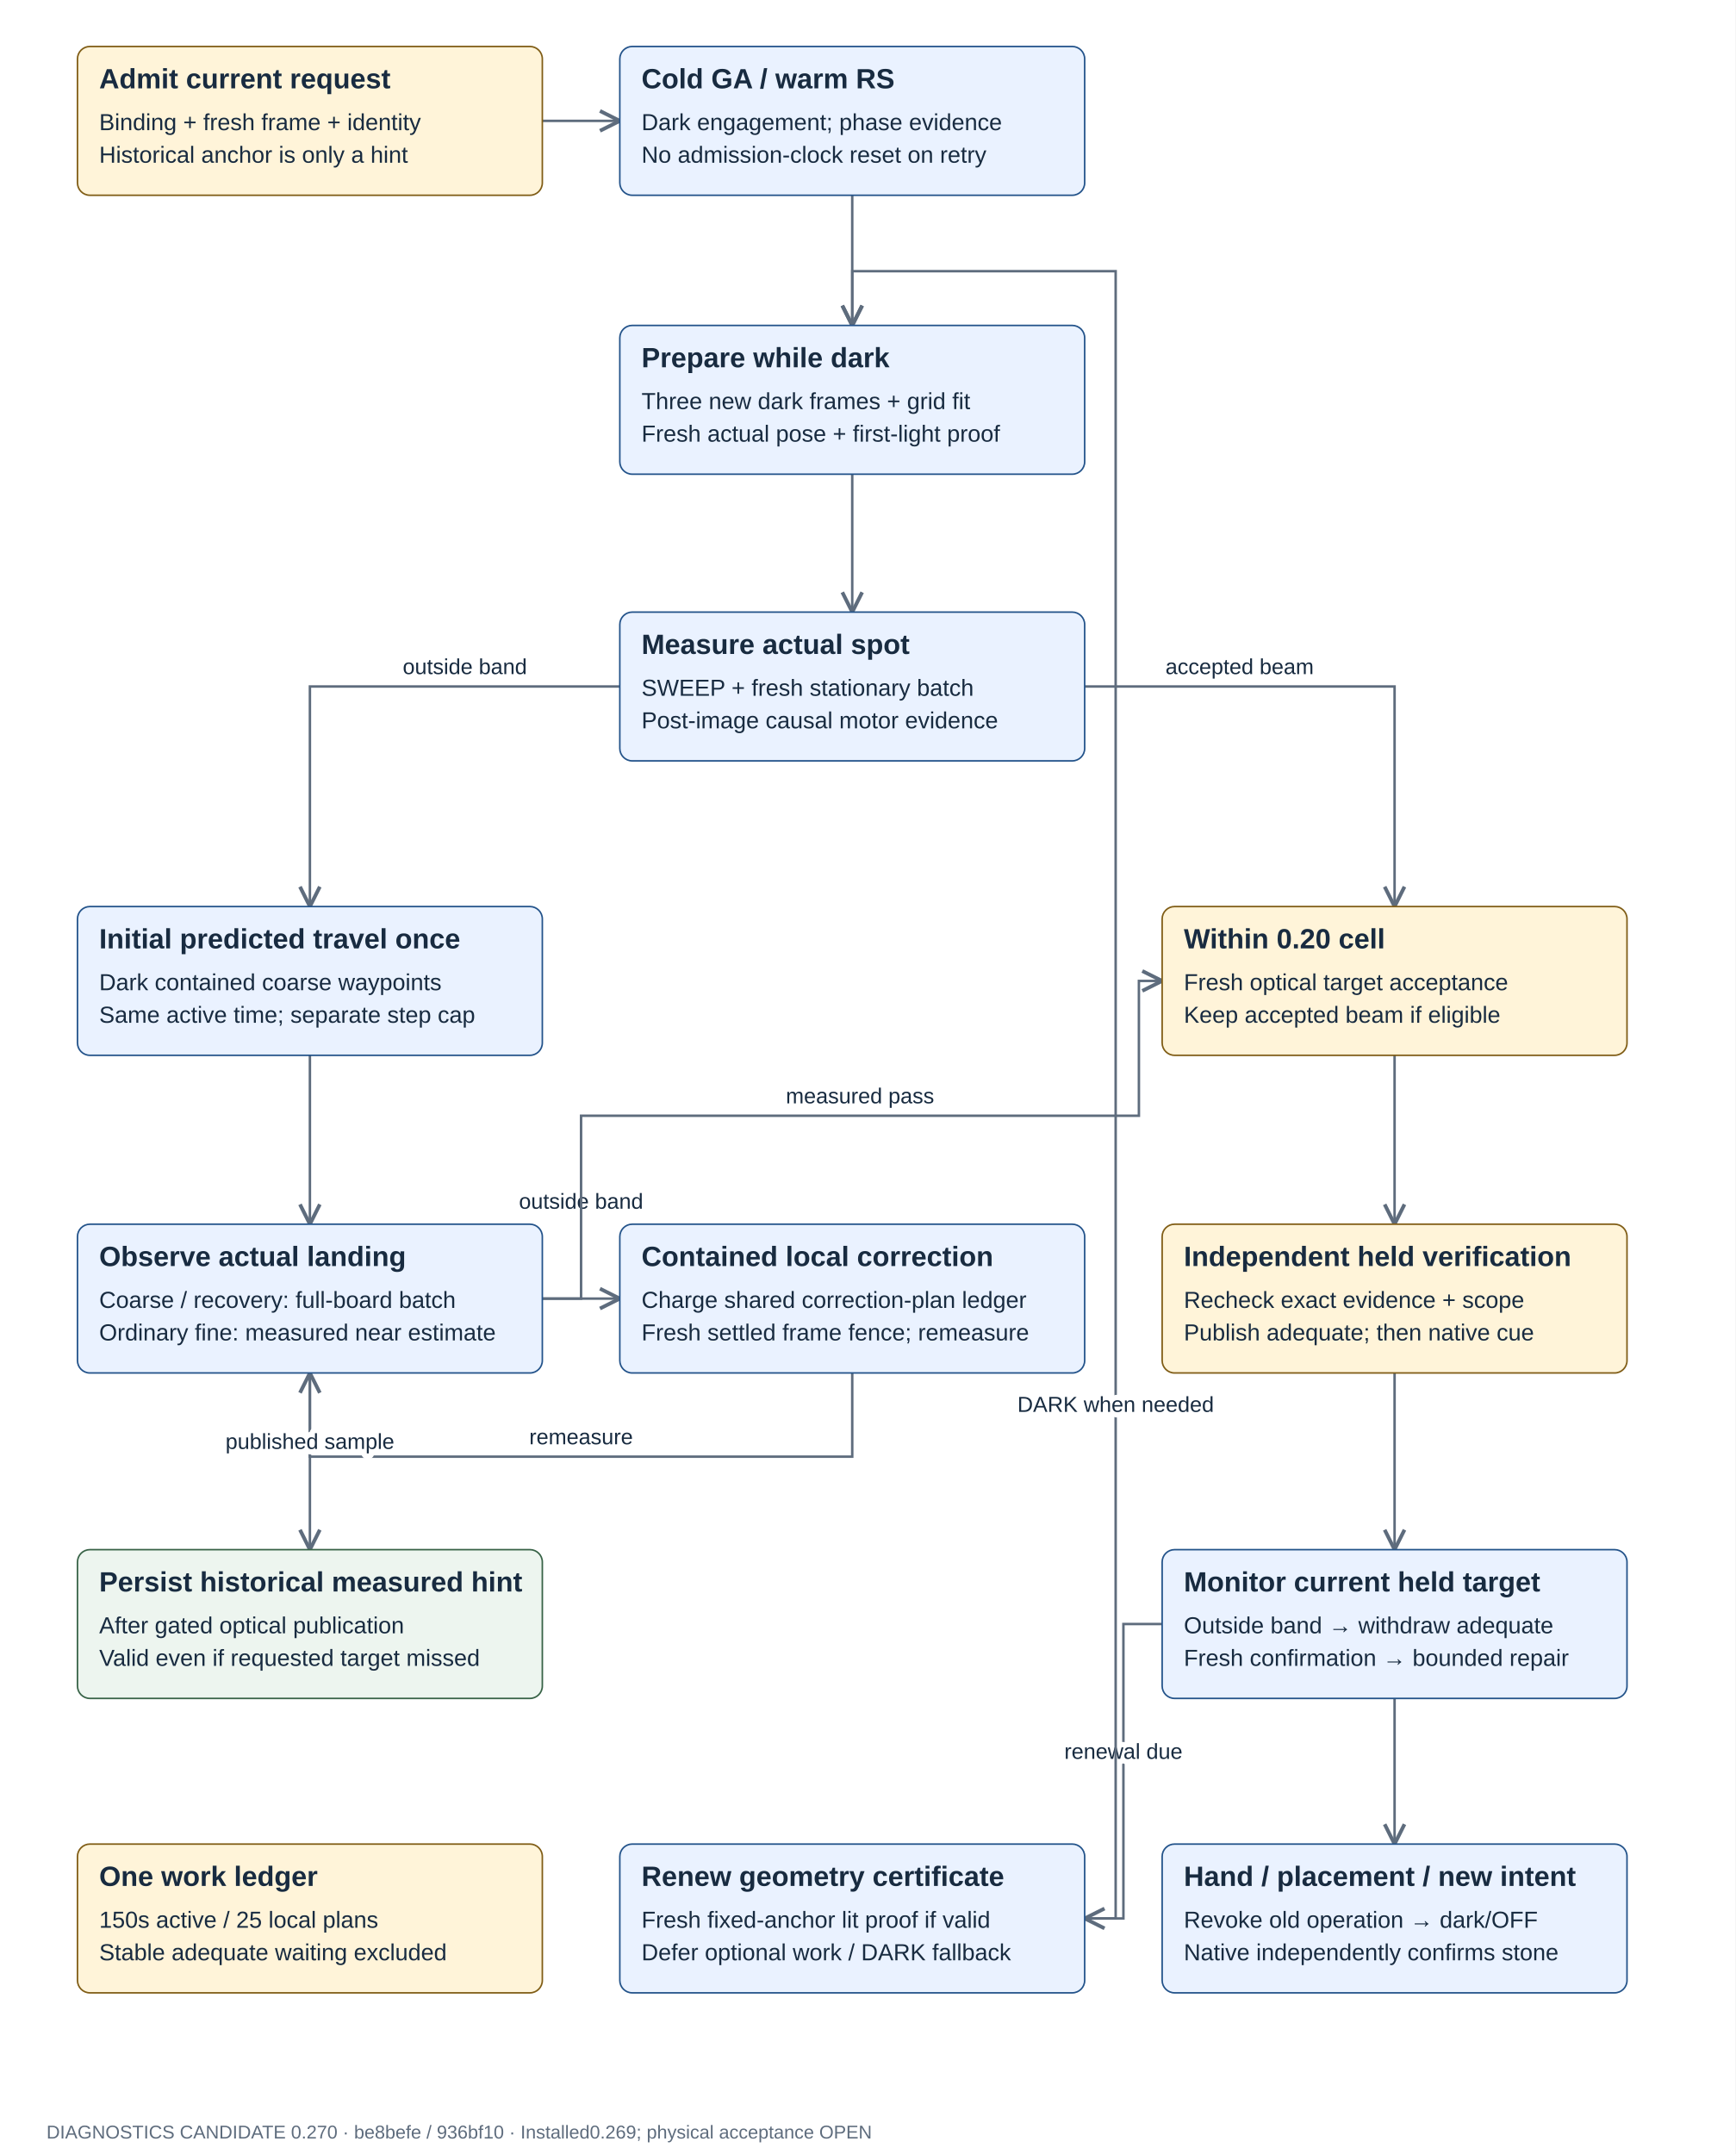
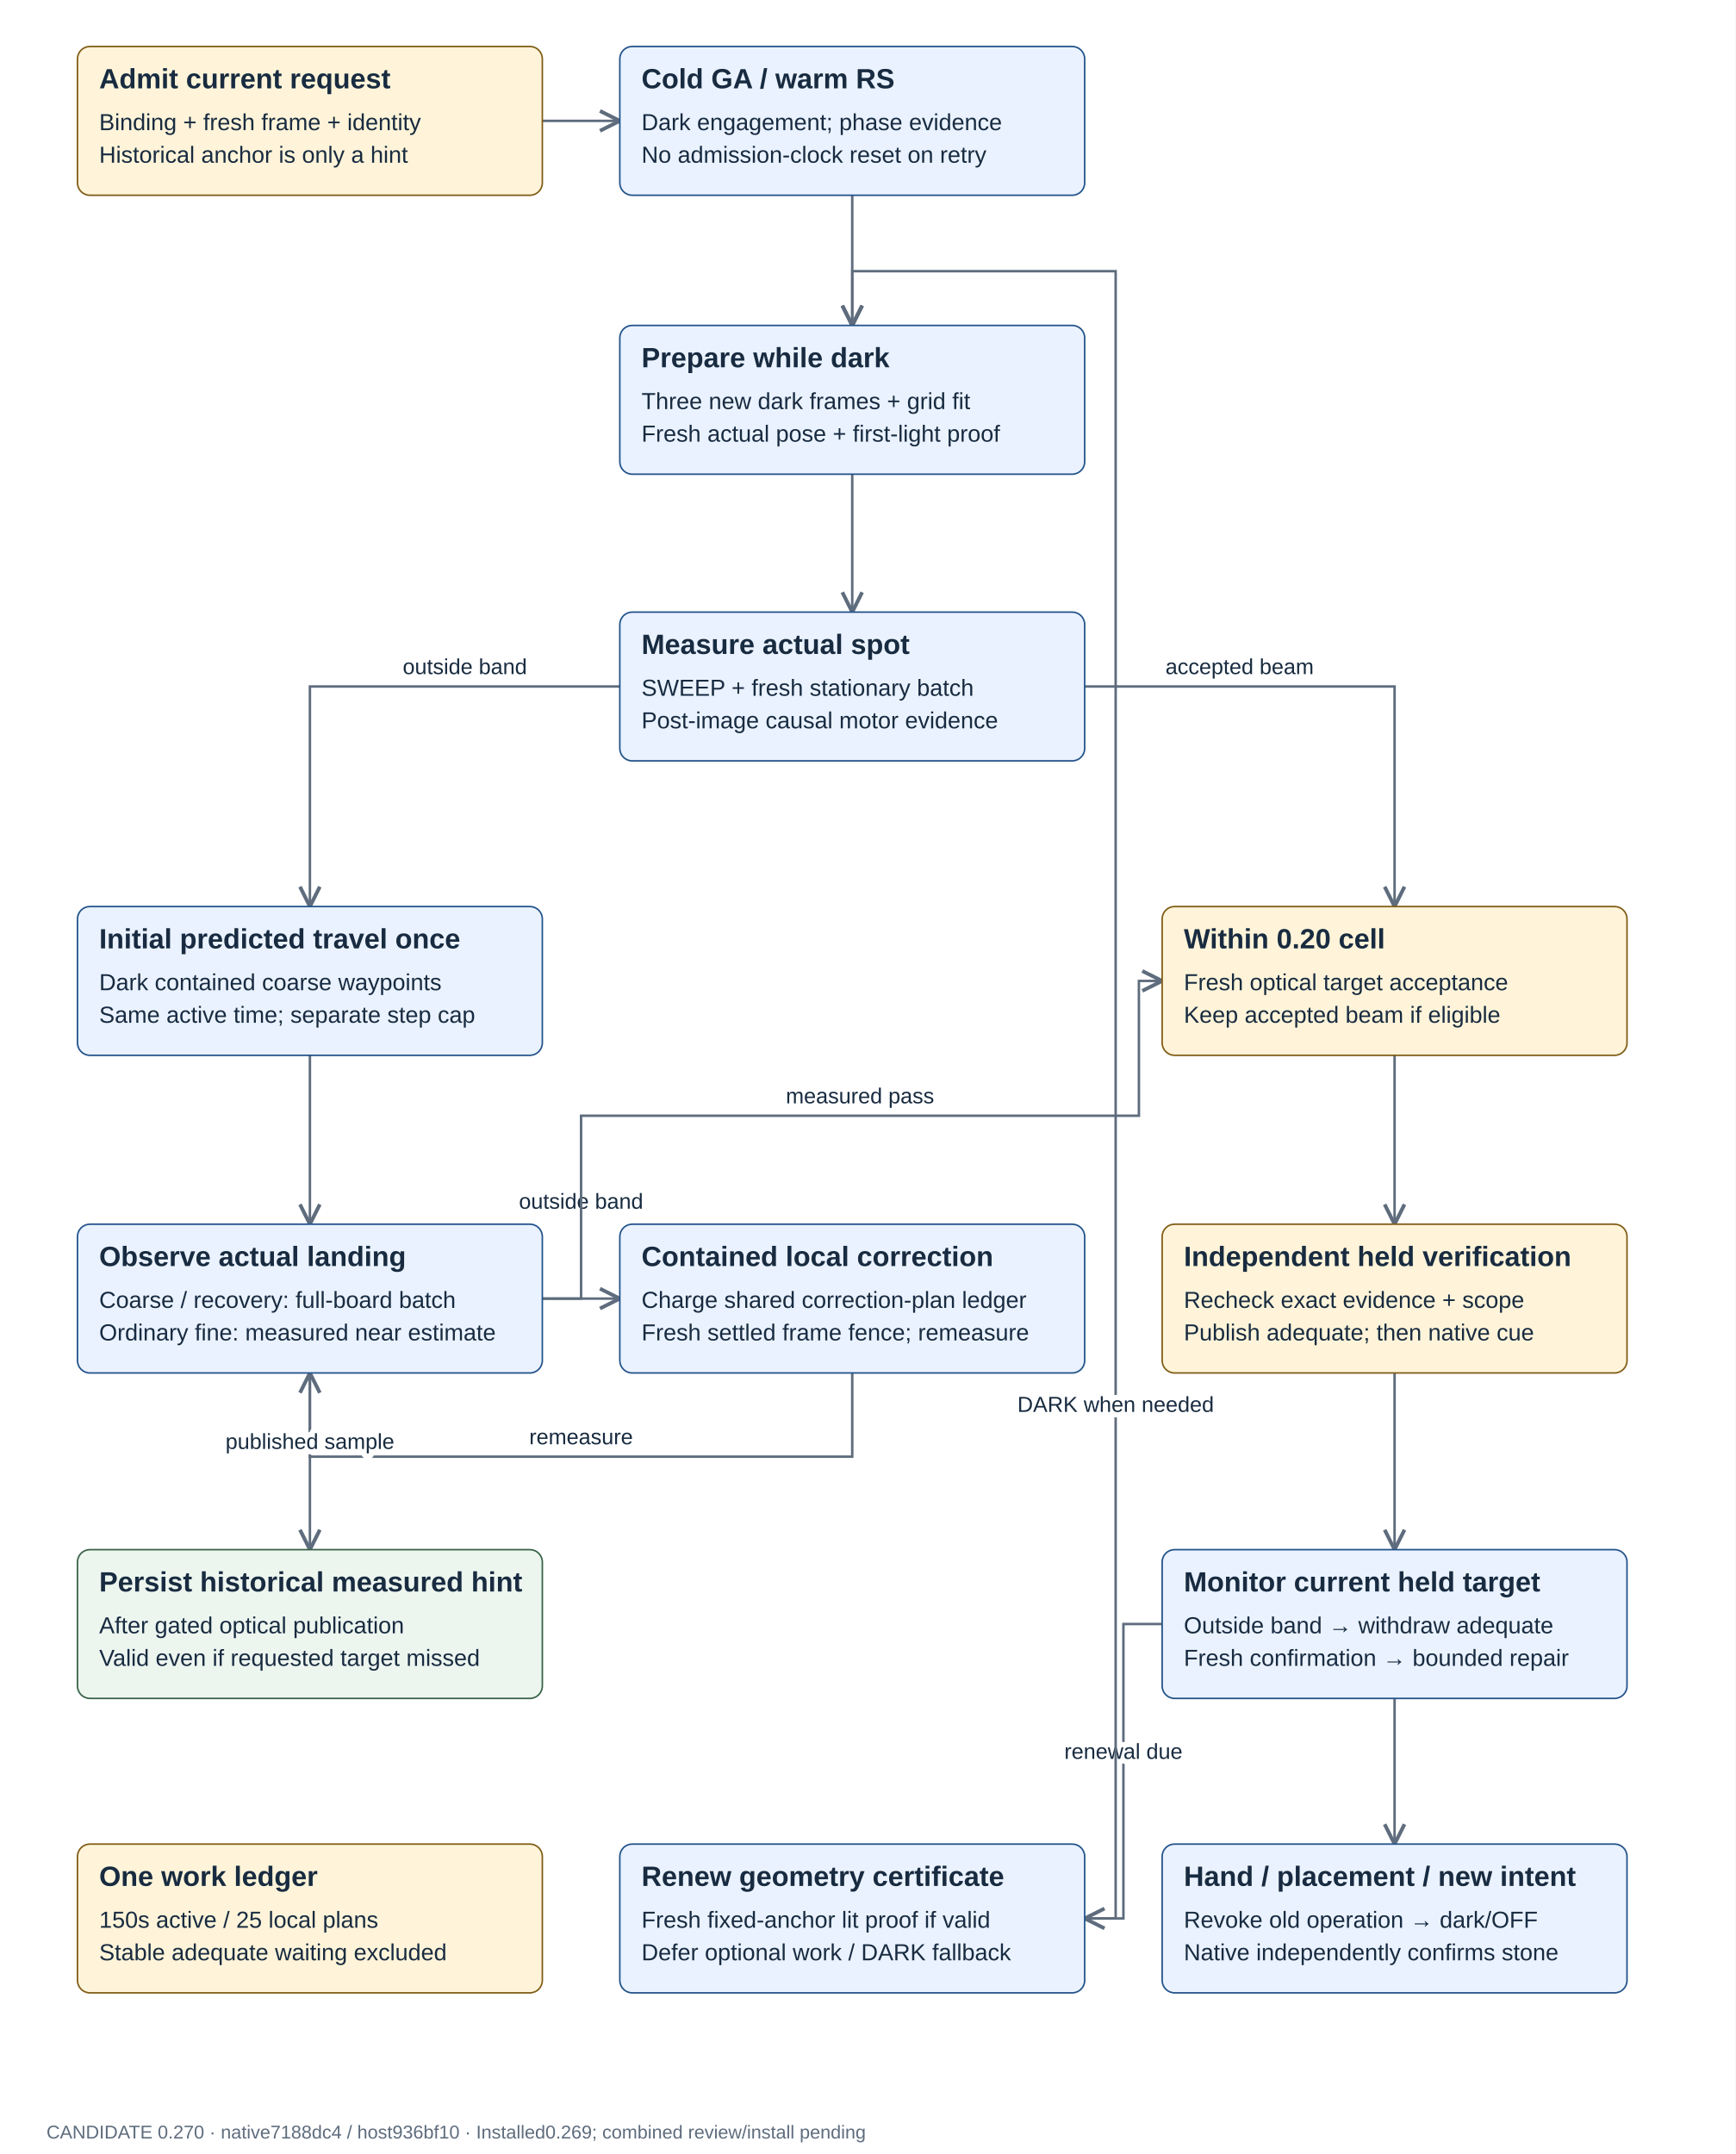
<svg xmlns="http://www.w3.org/2000/svg" viewBox="0 0 1120 1390" width="1120" height="1390" role="img" aria-labelledby="laser-title laser-desc">
  <defs>
    <marker id="arrow" markerWidth="10" markerHeight="10" refX="9" refY="5" orient="auto-start-reverse">
      <path d="M 1 1 L 9 5 L 1 9" fill="none" stroke="#5e6c7d" stroke-width="1.5" />
    </marker>
  </defs>
  <style>text{font-family:Arial,Helvetica,sans-serif;fill:#182b40}.edge-label{font-size:14px;paint-order:stroke;stroke:#fff;stroke-width:7px;stroke-linejoin:round}.node-title{font-size:18px;font-weight:600}.node-body{font-size:15px}</style>
  <rect width="100%" height="100%" fill="#fff" />
  <polyline points="350.0,78.0 400.0,78.0" fill="none" stroke="#5e6c7d" stroke-width="1.6" marker-end="url(#arrow)" />
  <polyline points="550.0,126.0 550.0,210.0" fill="none" stroke="#5e6c7d" stroke-width="1.6" marker-end="url(#arrow)" />
  <polyline points="550.0,306.0 550.0,395.0" fill="none" stroke="#5e6c7d" stroke-width="1.6" marker-end="url(#arrow)" />
  <polyline points="400.0,443.0 200,443 200.0,585.0" fill="none" stroke="#5e6c7d" stroke-width="1.6" marker-end="url(#arrow)" />
  <text class="edge-label" x="300.0" y="435.0" text-anchor="middle">outside band</text>
  <polyline points="700.0,443.0 900,443 900.0,585.0" fill="none" stroke="#5e6c7d" stroke-width="1.6" marker-end="url(#arrow)" />
  <text class="edge-label" x="800.0" y="435.0" text-anchor="middle">accepted beam</text>
  <polyline points="200.0,681.0 200.0,790.0" fill="none" stroke="#5e6c7d" stroke-width="1.6" marker-end="url(#arrow)" />
  <polyline points="350.0,838.0 400.0,838.0" fill="none" stroke="#5e6c7d" stroke-width="1.6" marker-end="url(#arrow)" />
  <text class="edge-label" x="375.0" y="780.0" text-anchor="middle">outside band</text>
  <polyline points="550.0,886.0 550,940 200,940 200.0,886.0" fill="none" stroke="#5e6c7d" stroke-width="1.6" marker-end="url(#arrow)" />
  <text class="edge-label" x="375.0" y="932.0" text-anchor="middle">remeasure</text>
  <polyline points="350.0,838.0 375,838 375,720 735,720 735,633 750.0,633.0" fill="none" stroke="#5e6c7d" stroke-width="1.6" marker-end="url(#arrow)" />
  <text class="edge-label" x="555.0" y="712.0" text-anchor="middle">measured pass</text>
  <polyline points="900.0,681.0 900.0,790.0" fill="none" stroke="#5e6c7d" stroke-width="1.6" marker-end="url(#arrow)" />
  <polyline points="900.0,886.0 900.0,1000.0" fill="none" stroke="#5e6c7d" stroke-width="1.6" marker-end="url(#arrow)" />
  <polyline points="900.0,1096.0 900.0,1190.0" fill="none" stroke="#5e6c7d" stroke-width="1.6" marker-end="url(#arrow)" />
  <polyline points="750.0,1048.0 725,1048 725,1238 700.0,1238.0" fill="none" stroke="#5e6c7d" stroke-width="1.6" marker-end="url(#arrow)" />
  <text class="edge-label" x="725.0" y="1135.0" text-anchor="middle">renewal due</text>
  <polyline points="700.0,1238.0 720,1238 720,175 550,175 550.0,210.0" fill="none" stroke="#5e6c7d" stroke-width="1.6" marker-end="url(#arrow)" />
  <text class="edge-label" x="720.0" y="911.1" text-anchor="middle">DARK when needed</text>
  <polyline points="200.0,886.0 200.0,1000.0" fill="none" stroke="#5e6c7d" stroke-width="1.6" marker-end="url(#arrow)" />
  <text class="edge-label" x="200.0" y="935.0" text-anchor="middle">published sample</text>
  <g data-node="admit">
    <rect x="50" y="30" width="300" height="96" rx="8" fill="#fff4d9" stroke="#805d16" />
    <text class="node-title" x="64" y="57">Admit current request</text>
    <text class="node-body" x="64" y="84">Binding + fresh frame + identity</text>
    <text class="node-body" x="64" y="105">Historical anchor is only a hint</text>
  </g>
  <g data-node="arm">
    <rect x="400" y="30" width="300" height="96" rx="8" fill="#eaf2ff" stroke="#23538a" />
    <text class="node-title" x="414" y="57">Cold GA / warm RS</text>
    <text class="node-body" x="414" y="84">Dark engagement; phase evidence</text>
    <text class="node-body" x="414" y="105">No admission-clock reset on retry</text>
  </g>
  <g data-node="prepare">
    <rect x="400" y="210" width="300" height="96" rx="8" fill="#eaf2ff" stroke="#23538a" />
    <text class="node-title" x="414" y="237">Prepare while dark</text>
    <text class="node-body" x="414" y="264">Three new dark frames + grid fit</text>
    <text class="node-body" x="414" y="285">Fresh actual pose + first-light proof</text>
  </g>
  <g data-node="initial">
    <rect x="400" y="395" width="300" height="96" rx="8" fill="#eaf2ff" stroke="#23538a" />
    <text class="node-title" x="414" y="422">Measure actual spot</text>
    <text class="node-body" x="414" y="449">SWEEP + fresh stationary batch</text>
    <text class="node-body" x="414" y="470">Post-image causal motor evidence</text>
  </g>
  <g data-node="coarse">
    <rect x="50" y="585" width="300" height="96" rx="8" fill="#eaf2ff" stroke="#23538a" />
    <text class="node-title" x="64" y="612">Initial predicted travel once</text>
    <text class="node-body" x="64" y="639">Dark contained coarse waypoints</text>
    <text class="node-body" x="64" y="660">Same active time; separate step cap</text>
  </g>
  <g data-node="observe">
    <rect x="50" y="790" width="300" height="96" rx="8" fill="#eaf2ff" stroke="#23538a" />
    <text class="node-title" x="64" y="817">Observe actual landing</text>
    <text class="node-body" x="64" y="844">Coarse / recovery: full-board batch</text>
    <text class="node-body" x="64" y="865">Ordinary fine: measured near estimate</text>
  </g>
  <g data-node="fine">
    <rect x="400" y="790" width="300" height="96" rx="8" fill="#eaf2ff" stroke="#23538a" />
    <text class="node-title" x="414" y="817">Contained local correction</text>
    <text class="node-body" x="414" y="844">Charge shared correction-plan ledger</text>
    <text class="node-body" x="414" y="865">Fresh settled frame fence; remeasure</text>
  </g>
  <g data-node="accept">
    <rect x="750" y="585" width="300" height="96" rx="8" fill="#fff4d9" stroke="#805d16" />
    <text class="node-title" x="764" y="612">Within 0.20 cell</text>
    <text class="node-body" x="764" y="639">Fresh optical target acceptance</text>
    <text class="node-body" x="764" y="660">Keep accepted beam if eligible</text>
  </g>
  <g data-node="hold">
    <rect x="750" y="790" width="300" height="96" rx="8" fill="#fff4d9" stroke="#805d16" />
    <text class="node-title" x="764" y="817">Independent held verification</text>
    <text class="node-body" x="764" y="844">Recheck exact evidence + scope</text>
    <text class="node-body" x="764" y="865">Publish adequate; then native cue</text>
  </g>
  <g data-node="monitor">
    <rect x="750" y="1000" width="300" height="96" rx="8" fill="#eaf2ff" stroke="#23538a" />
    <text class="node-title" x="764" y="1027">Monitor current held target</text>
    <text class="node-body" x="764" y="1054">Outside band → withdraw adequate</text>
    <text class="node-body" x="764" y="1075">Fresh confirmation → bounded repair</text>
  </g>
  <g data-node="renew">
    <rect x="400" y="1190" width="300" height="96" rx="8" fill="#eaf2ff" stroke="#23538a" />
    <text class="node-title" x="414" y="1217">Renew geometry certificate</text>
    <text class="node-body" x="414" y="1244">Fresh fixed-anchor lit proof if valid</text>
    <text class="node-body" x="414" y="1265">Defer optional work / DARK fallback</text>
  </g>
  <g data-node="anchor">
    <rect x="50" y="1000" width="300" height="96" rx="8" fill="#edf5ef" stroke="#386347" />
    <text class="node-title" x="64" y="1027">Persist historical measured hint</text>
    <text class="node-body" x="64" y="1054">After gated optical publication</text>
    <text class="node-body" x="64" y="1075">Valid even if requested target missed</text>
  </g>
  <g data-node="placement">
    <rect x="750" y="1190" width="300" height="96" rx="8" fill="#eaf2ff" stroke="#23538a" />
    <text class="node-title" x="764" y="1217">Hand / placement / new intent</text>
    <text class="node-body" x="764" y="1244">Revoke old operation → dark/OFF</text>
    <text class="node-body" x="764" y="1265">Native independently confirms stone</text>
  </g>
  <g data-node="budget">
    <rect x="50" y="1190" width="300" height="96" rx="8" fill="#fff4d9" stroke="#805d16" />
    <text class="node-title" x="64" y="1217">One work ledger</text>
    <text class="node-body" x="64" y="1244">150s active / 25 local plans</text>
    <text class="node-body" x="64" y="1265">Stable adequate waiting excluded</text>
  </g>
-   <text x="30" y="1380" style="font-size:12px;fill:#5e6c7d">DIAGNOSTICS CANDIDATE 0.270 · be8befe / 936bf10 · Installed0.269; physical acceptance OPEN</text>
+   <text x="30" y="1380" style="font-size:12px;fill:#5e6c7d">CANDIDATE 0.270 · native7188dc4 / host936bf10 · Installed0.269; combined review/install pending</text>
</svg>
